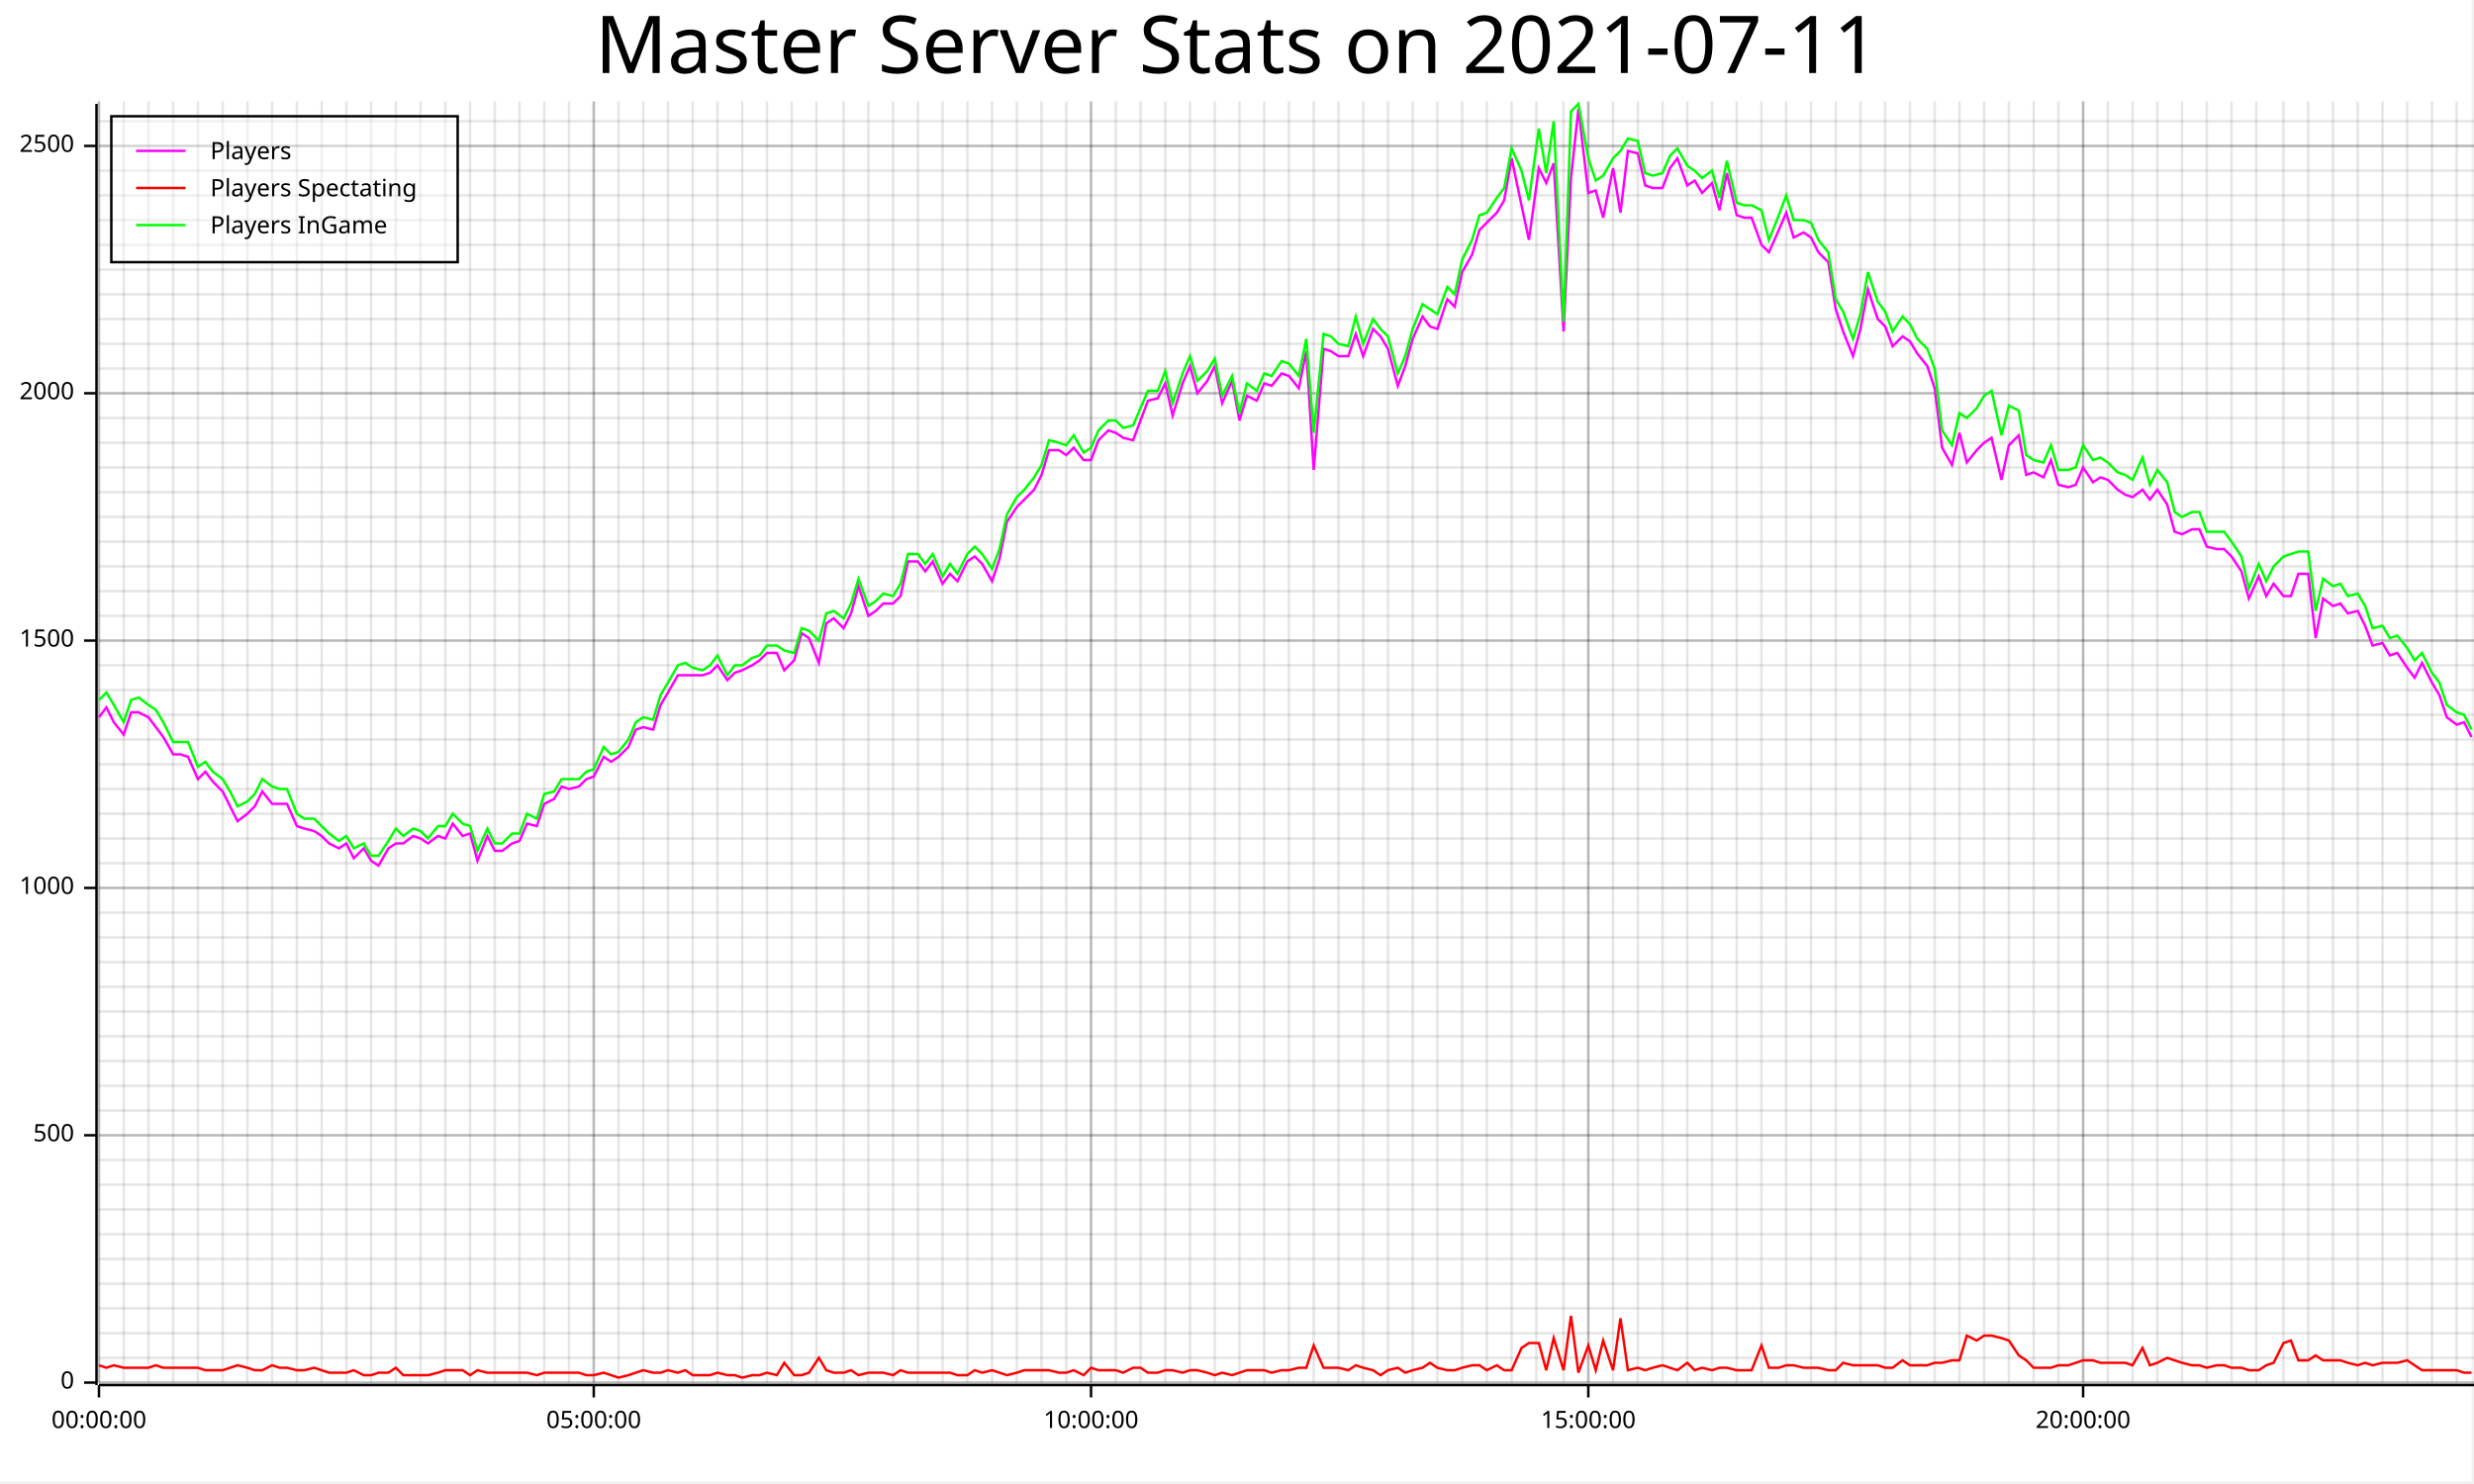
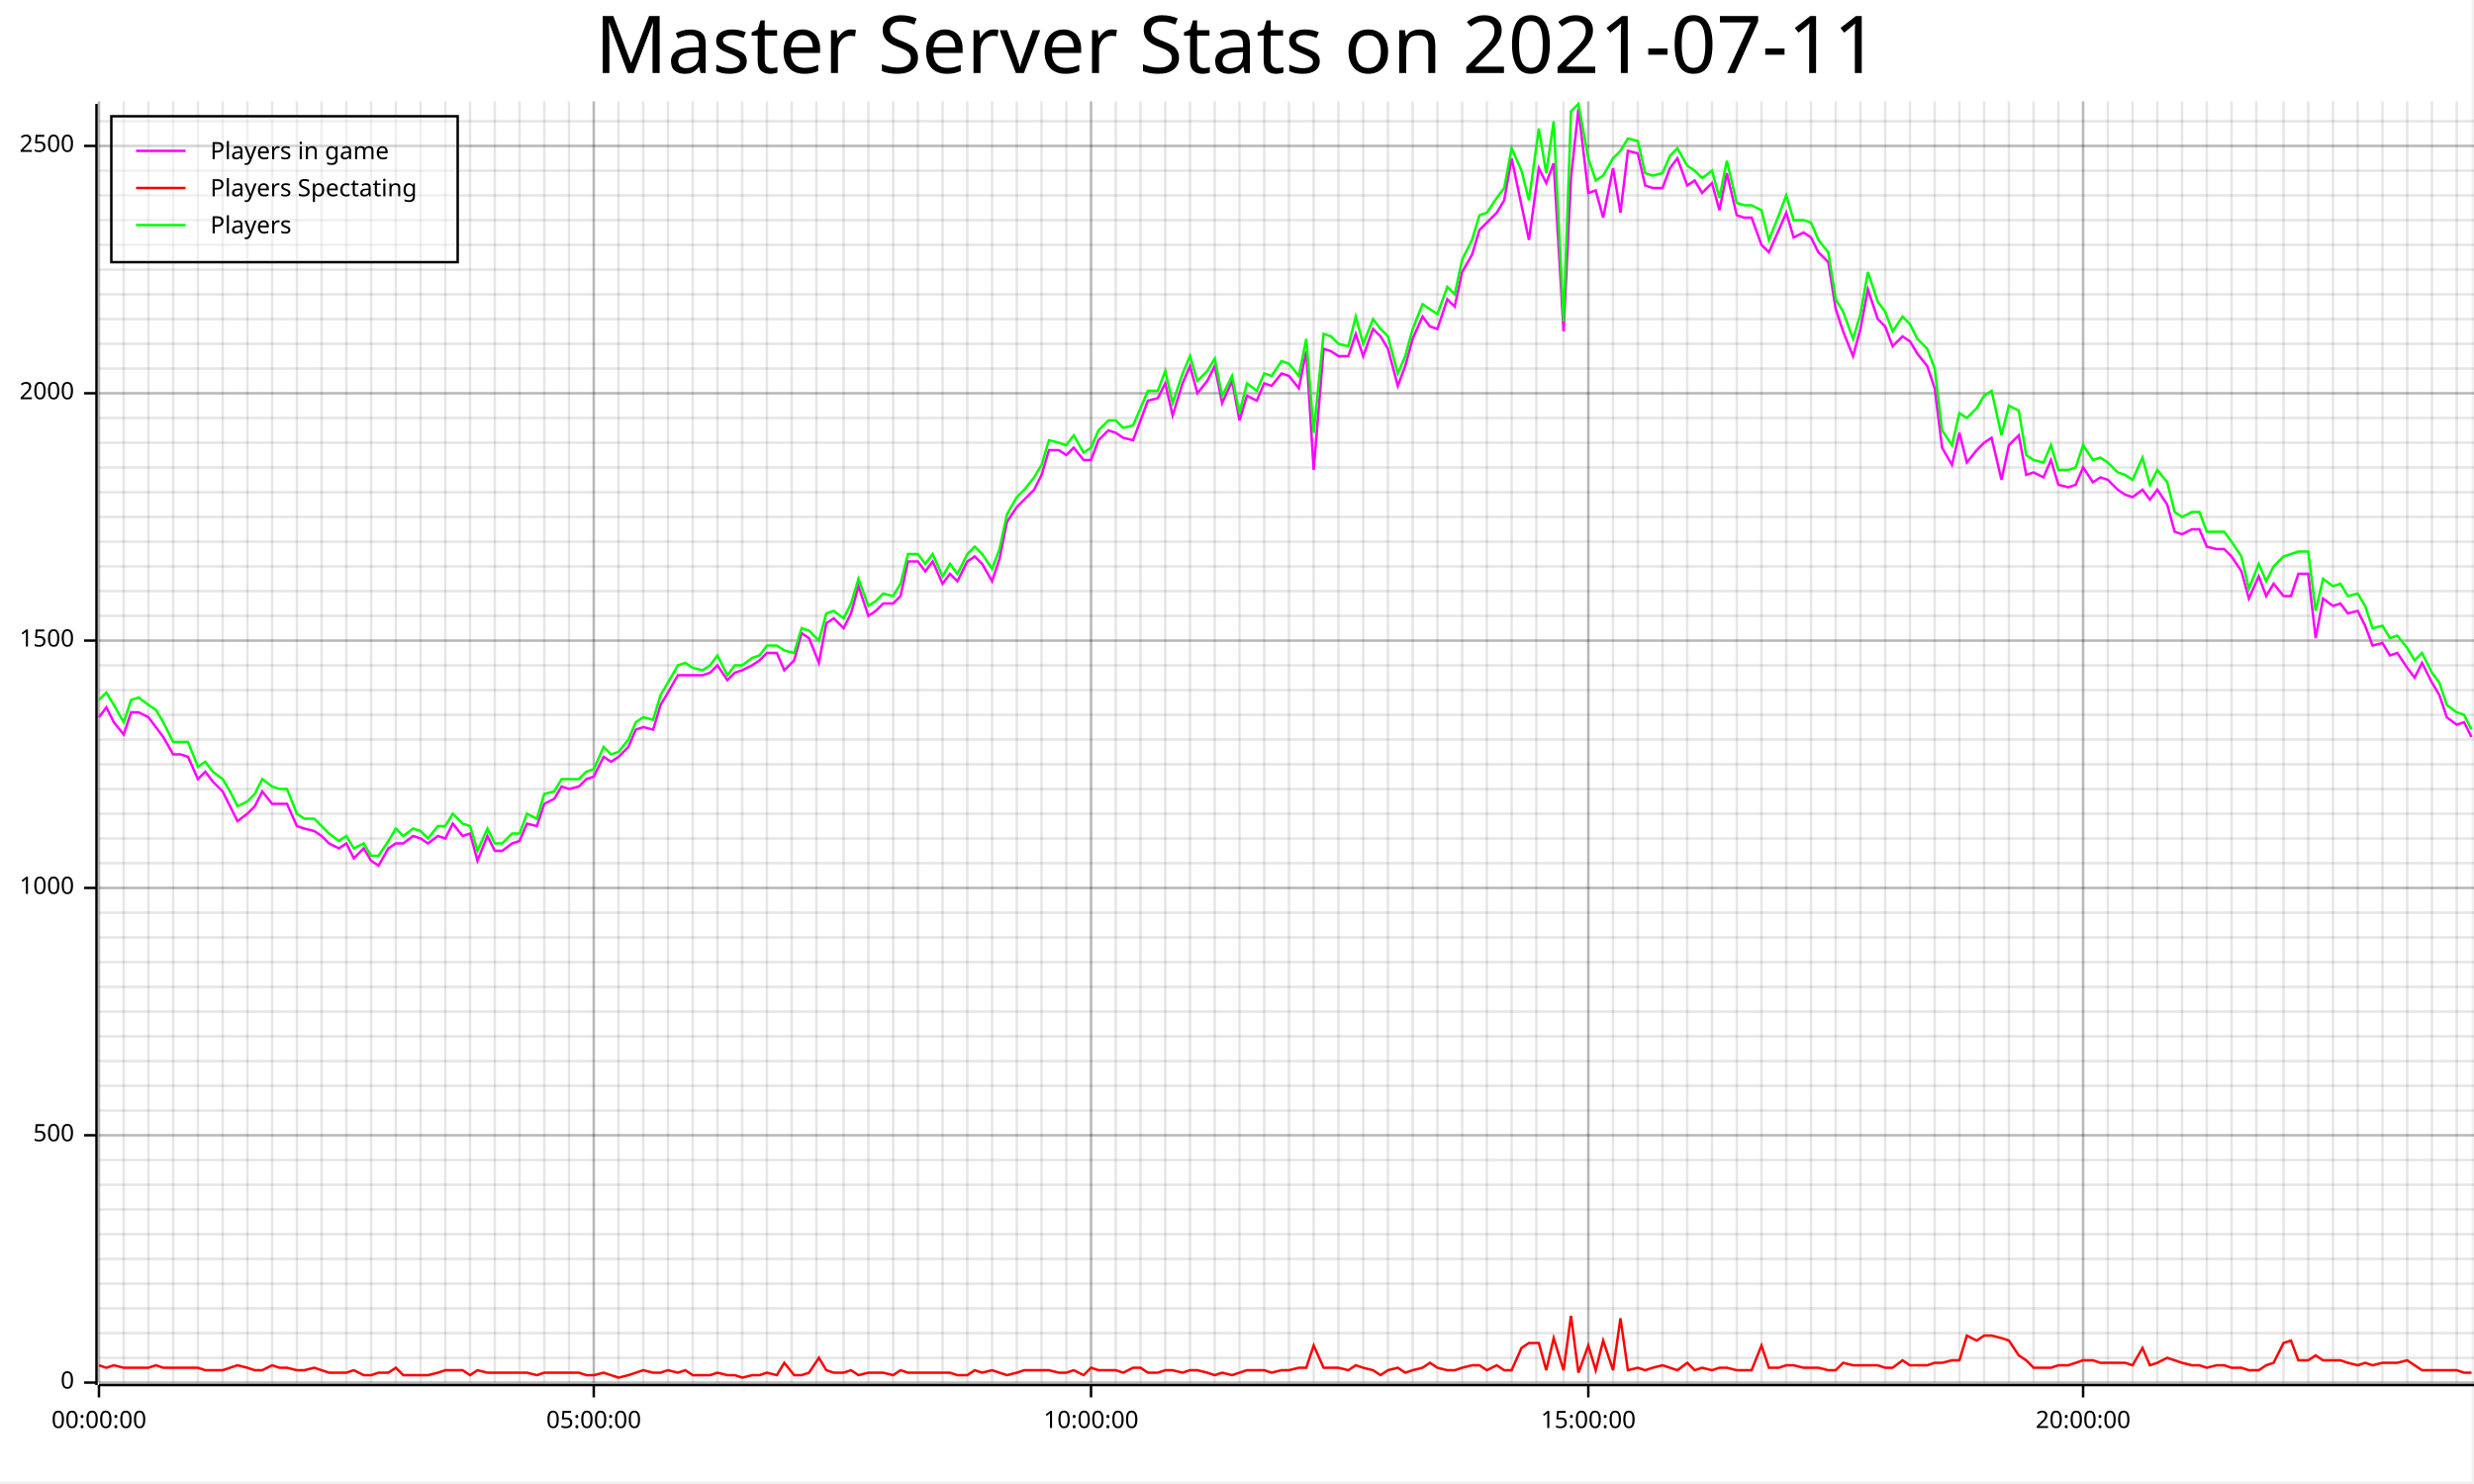
<svg xmlns="http://www.w3.org/2000/svg" width="1000" height="600" viewBox="0 0 1000 600">
  <rect x="0" y="0" width="999" height="599" opacity="1" fill="#FFFFFF" stroke="none" />
  <text x="500" y="5" dy="0.76em" text-anchor="middle" font-family="sans-serif" font-size="32.258" opacity="1" fill="#000000">
Master Server Stats on 2021-07-11
</text>
  <line opacity="0.1" stroke="#000000" stroke-width="1" x1="40" y1="559" x2="40" y2="41" />
  <line opacity="0.1" stroke="#000000" stroke-width="1" x1="50" y1="559" x2="50" y2="41" />
  <line opacity="0.1" stroke="#000000" stroke-width="1" x1="60" y1="559" x2="60" y2="41" />
  <line opacity="0.1" stroke="#000000" stroke-width="1" x1="70" y1="559" x2="70" y2="41" />
  <line opacity="0.1" stroke="#000000" stroke-width="1" x1="80" y1="559" x2="80" y2="41" />
  <line opacity="0.1" stroke="#000000" stroke-width="1" x1="90" y1="559" x2="90" y2="41" />
  <line opacity="0.1" stroke="#000000" stroke-width="1" x1="100" y1="559" x2="100" y2="41" />
  <line opacity="0.1" stroke="#000000" stroke-width="1" x1="110" y1="559" x2="110" y2="41" />
  <line opacity="0.1" stroke="#000000" stroke-width="1" x1="120" y1="559" x2="120" y2="41" />
  <line opacity="0.1" stroke="#000000" stroke-width="1" x1="130" y1="559" x2="130" y2="41" />
  <line opacity="0.1" stroke="#000000" stroke-width="1" x1="140" y1="559" x2="140" y2="41" />
  <line opacity="0.1" stroke="#000000" stroke-width="1" x1="150" y1="559" x2="150" y2="41" />
  <line opacity="0.1" stroke="#000000" stroke-width="1" x1="160" y1="559" x2="160" y2="41" />
  <line opacity="0.1" stroke="#000000" stroke-width="1" x1="170" y1="559" x2="170" y2="41" />
  <line opacity="0.1" stroke="#000000" stroke-width="1" x1="180" y1="559" x2="180" y2="41" />
  <line opacity="0.1" stroke="#000000" stroke-width="1" x1="190" y1="559" x2="190" y2="41" />
  <line opacity="0.1" stroke="#000000" stroke-width="1" x1="200" y1="559" x2="200" y2="41" />
  <line opacity="0.1" stroke="#000000" stroke-width="1" x1="210" y1="559" x2="210" y2="41" />
  <line opacity="0.1" stroke="#000000" stroke-width="1" x1="220" y1="559" x2="220" y2="41" />
  <line opacity="0.1" stroke="#000000" stroke-width="1" x1="230" y1="559" x2="230" y2="41" />
  <line opacity="0.1" stroke="#000000" stroke-width="1" x1="240" y1="559" x2="240" y2="41" />
  <line opacity="0.1" stroke="#000000" stroke-width="1" x1="250" y1="559" x2="250" y2="41" />
  <line opacity="0.1" stroke="#000000" stroke-width="1" x1="260" y1="559" x2="260" y2="41" />
  <line opacity="0.1" stroke="#000000" stroke-width="1" x1="270" y1="559" x2="270" y2="41" />
  <line opacity="0.1" stroke="#000000" stroke-width="1" x1="280" y1="559" x2="280" y2="41" />
  <line opacity="0.1" stroke="#000000" stroke-width="1" x1="290" y1="559" x2="290" y2="41" />
  <line opacity="0.1" stroke="#000000" stroke-width="1" x1="300" y1="559" x2="300" y2="41" />
  <line opacity="0.1" stroke="#000000" stroke-width="1" x1="310" y1="559" x2="310" y2="41" />
  <line opacity="0.1" stroke="#000000" stroke-width="1" x1="320" y1="559" x2="320" y2="41" />
  <line opacity="0.1" stroke="#000000" stroke-width="1" x1="330" y1="559" x2="330" y2="41" />
  <line opacity="0.1" stroke="#000000" stroke-width="1" x1="341" y1="559" x2="341" y2="41" />
  <line opacity="0.1" stroke="#000000" stroke-width="1" x1="351" y1="559" x2="351" y2="41" />
  <line opacity="0.1" stroke="#000000" stroke-width="1" x1="361" y1="559" x2="361" y2="41" />
  <line opacity="0.1" stroke="#000000" stroke-width="1" x1="371" y1="559" x2="371" y2="41" />
  <line opacity="0.1" stroke="#000000" stroke-width="1" x1="381" y1="559" x2="381" y2="41" />
  <line opacity="0.1" stroke="#000000" stroke-width="1" x1="391" y1="559" x2="391" y2="41" />
  <line opacity="0.1" stroke="#000000" stroke-width="1" x1="401" y1="559" x2="401" y2="41" />
  <line opacity="0.1" stroke="#000000" stroke-width="1" x1="411" y1="559" x2="411" y2="41" />
  <line opacity="0.1" stroke="#000000" stroke-width="1" x1="421" y1="559" x2="421" y2="41" />
  <line opacity="0.1" stroke="#000000" stroke-width="1" x1="431" y1="559" x2="431" y2="41" />
  <line opacity="0.1" stroke="#000000" stroke-width="1" x1="441" y1="559" x2="441" y2="41" />
  <line opacity="0.1" stroke="#000000" stroke-width="1" x1="451" y1="559" x2="451" y2="41" />
  <line opacity="0.1" stroke="#000000" stroke-width="1" x1="461" y1="559" x2="461" y2="41" />
  <line opacity="0.1" stroke="#000000" stroke-width="1" x1="471" y1="559" x2="471" y2="41" />
  <line opacity="0.1" stroke="#000000" stroke-width="1" x1="481" y1="559" x2="481" y2="41" />
  <line opacity="0.1" stroke="#000000" stroke-width="1" x1="491" y1="559" x2="491" y2="41" />
  <line opacity="0.1" stroke="#000000" stroke-width="1" x1="501" y1="559" x2="501" y2="41" />
  <line opacity="0.1" stroke="#000000" stroke-width="1" x1="511" y1="559" x2="511" y2="41" />
  <line opacity="0.1" stroke="#000000" stroke-width="1" x1="521" y1="559" x2="521" y2="41" />
  <line opacity="0.1" stroke="#000000" stroke-width="1" x1="531" y1="559" x2="531" y2="41" />
  <line opacity="0.1" stroke="#000000" stroke-width="1" x1="541" y1="559" x2="541" y2="41" />
  <line opacity="0.1" stroke="#000000" stroke-width="1" x1="551" y1="559" x2="551" y2="41" />
  <line opacity="0.1" stroke="#000000" stroke-width="1" x1="561" y1="559" x2="561" y2="41" />
  <line opacity="0.1" stroke="#000000" stroke-width="1" x1="571" y1="559" x2="571" y2="41" />
  <line opacity="0.1" stroke="#000000" stroke-width="1" x1="581" y1="559" x2="581" y2="41" />
  <line opacity="0.1" stroke="#000000" stroke-width="1" x1="591" y1="559" x2="591" y2="41" />
  <line opacity="0.1" stroke="#000000" stroke-width="1" x1="601" y1="559" x2="601" y2="41" />
  <line opacity="0.1" stroke="#000000" stroke-width="1" x1="611" y1="559" x2="611" y2="41" />
  <line opacity="0.1" stroke="#000000" stroke-width="1" x1="621" y1="559" x2="621" y2="41" />
  <line opacity="0.1" stroke="#000000" stroke-width="1" x1="632" y1="559" x2="632" y2="41" />
  <line opacity="0.1" stroke="#000000" stroke-width="1" x1="642" y1="559" x2="642" y2="41" />
  <line opacity="0.1" stroke="#000000" stroke-width="1" x1="652" y1="559" x2="652" y2="41" />
  <line opacity="0.1" stroke="#000000" stroke-width="1" x1="662" y1="559" x2="662" y2="41" />
  <line opacity="0.1" stroke="#000000" stroke-width="1" x1="672" y1="559" x2="672" y2="41" />
  <line opacity="0.1" stroke="#000000" stroke-width="1" x1="682" y1="559" x2="682" y2="41" />
  <line opacity="0.1" stroke="#000000" stroke-width="1" x1="692" y1="559" x2="692" y2="41" />
  <line opacity="0.1" stroke="#000000" stroke-width="1" x1="702" y1="559" x2="702" y2="41" />
  <line opacity="0.1" stroke="#000000" stroke-width="1" x1="712" y1="559" x2="712" y2="41" />
  <line opacity="0.1" stroke="#000000" stroke-width="1" x1="722" y1="559" x2="722" y2="41" />
  <line opacity="0.1" stroke="#000000" stroke-width="1" x1="732" y1="559" x2="732" y2="41" />
  <line opacity="0.1" stroke="#000000" stroke-width="1" x1="742" y1="559" x2="742" y2="41" />
  <line opacity="0.1" stroke="#000000" stroke-width="1" x1="752" y1="559" x2="752" y2="41" />
  <line opacity="0.1" stroke="#000000" stroke-width="1" x1="762" y1="559" x2="762" y2="41" />
  <line opacity="0.1" stroke="#000000" stroke-width="1" x1="772" y1="559" x2="772" y2="41" />
  <line opacity="0.1" stroke="#000000" stroke-width="1" x1="782" y1="559" x2="782" y2="41" />
  <line opacity="0.1" stroke="#000000" stroke-width="1" x1="792" y1="559" x2="792" y2="41" />
  <line opacity="0.1" stroke="#000000" stroke-width="1" x1="802" y1="559" x2="802" y2="41" />
  <line opacity="0.1" stroke="#000000" stroke-width="1" x1="812" y1="559" x2="812" y2="41" />
  <line opacity="0.1" stroke="#000000" stroke-width="1" x1="822" y1="559" x2="822" y2="41" />
  <line opacity="0.1" stroke="#000000" stroke-width="1" x1="832" y1="559" x2="832" y2="41" />
  <line opacity="0.1" stroke="#000000" stroke-width="1" x1="842" y1="559" x2="842" y2="41" />
  <line opacity="0.1" stroke="#000000" stroke-width="1" x1="852" y1="559" x2="852" y2="41" />
  <line opacity="0.1" stroke="#000000" stroke-width="1" x1="862" y1="559" x2="862" y2="41" />
  <line opacity="0.1" stroke="#000000" stroke-width="1" x1="872" y1="559" x2="872" y2="41" />
  <line opacity="0.1" stroke="#000000" stroke-width="1" x1="882" y1="559" x2="882" y2="41" />
  <line opacity="0.1" stroke="#000000" stroke-width="1" x1="892" y1="559" x2="892" y2="41" />
  <line opacity="0.1" stroke="#000000" stroke-width="1" x1="902" y1="559" x2="902" y2="41" />
  <line opacity="0.1" stroke="#000000" stroke-width="1" x1="912" y1="559" x2="912" y2="41" />
  <line opacity="0.1" stroke="#000000" stroke-width="1" x1="923" y1="559" x2="923" y2="41" />
  <line opacity="0.1" stroke="#000000" stroke-width="1" x1="933" y1="559" x2="933" y2="41" />
  <line opacity="0.1" stroke="#000000" stroke-width="1" x1="943" y1="559" x2="943" y2="41" />
  <line opacity="0.1" stroke="#000000" stroke-width="1" x1="953" y1="559" x2="953" y2="41" />
  <line opacity="0.1" stroke="#000000" stroke-width="1" x1="963" y1="559" x2="963" y2="41" />
  <line opacity="0.1" stroke="#000000" stroke-width="1" x1="973" y1="559" x2="973" y2="41" />
  <line opacity="0.1" stroke="#000000" stroke-width="1" x1="983" y1="559" x2="983" y2="41" />
  <line opacity="0.1" stroke="#000000" stroke-width="1" x1="993" y1="559" x2="993" y2="41" />
  <line opacity="0.1" stroke="#000000" stroke-width="1" x1="40" y1="559" x2="1000" y2="559" />
  <line opacity="0.1" stroke="#000000" stroke-width="1" x1="40" y1="549" x2="1000" y2="549" />
  <line opacity="0.1" stroke="#000000" stroke-width="1" x1="40" y1="539" x2="1000" y2="539" />
  <line opacity="0.1" stroke="#000000" stroke-width="1" x1="40" y1="529" x2="1000" y2="529" />
  <line opacity="0.1" stroke="#000000" stroke-width="1" x1="40" y1="519" x2="1000" y2="519" />
  <line opacity="0.1" stroke="#000000" stroke-width="1" x1="40" y1="509" x2="1000" y2="509" />
  <line opacity="0.1" stroke="#000000" stroke-width="1" x1="40" y1="499" x2="1000" y2="499" />
  <line opacity="0.1" stroke="#000000" stroke-width="1" x1="40" y1="489" x2="1000" y2="489" />
  <line opacity="0.1" stroke="#000000" stroke-width="1" x1="40" y1="479" x2="1000" y2="479" />
  <line opacity="0.1" stroke="#000000" stroke-width="1" x1="40" y1="469" x2="1000" y2="469" />
  <line opacity="0.1" stroke="#000000" stroke-width="1" x1="40" y1="459" x2="1000" y2="459" />
  <line opacity="0.1" stroke="#000000" stroke-width="1" x1="40" y1="449" x2="1000" y2="449" />
  <line opacity="0.1" stroke="#000000" stroke-width="1" x1="40" y1="439" x2="1000" y2="439" />
  <line opacity="0.1" stroke="#000000" stroke-width="1" x1="40" y1="429" x2="1000" y2="429" />
  <line opacity="0.1" stroke="#000000" stroke-width="1" x1="40" y1="419" x2="1000" y2="419" />
  <line opacity="0.1" stroke="#000000" stroke-width="1" x1="40" y1="409" x2="1000" y2="409" />
  <line opacity="0.1" stroke="#000000" stroke-width="1" x1="40" y1="399" x2="1000" y2="399" />
  <line opacity="0.1" stroke="#000000" stroke-width="1" x1="40" y1="389" x2="1000" y2="389" />
  <line opacity="0.1" stroke="#000000" stroke-width="1" x1="40" y1="379" x2="1000" y2="379" />
  <line opacity="0.1" stroke="#000000" stroke-width="1" x1="40" y1="369" x2="1000" y2="369" />
  <line opacity="0.1" stroke="#000000" stroke-width="1" x1="40" y1="359" x2="1000" y2="359" />
  <line opacity="0.1" stroke="#000000" stroke-width="1" x1="40" y1="349" x2="1000" y2="349" />
  <line opacity="0.1" stroke="#000000" stroke-width="1" x1="40" y1="339" x2="1000" y2="339" />
  <line opacity="0.1" stroke="#000000" stroke-width="1" x1="40" y1="329" x2="1000" y2="329" />
  <line opacity="0.1" stroke="#000000" stroke-width="1" x1="40" y1="319" x2="1000" y2="319" />
  <line opacity="0.1" stroke="#000000" stroke-width="1" x1="40" y1="309" x2="1000" y2="309" />
  <line opacity="0.1" stroke="#000000" stroke-width="1" x1="40" y1="299" x2="1000" y2="299" />
  <line opacity="0.1" stroke="#000000" stroke-width="1" x1="40" y1="289" x2="1000" y2="289" />
  <line opacity="0.1" stroke="#000000" stroke-width="1" x1="40" y1="279" x2="1000" y2="279" />
  <line opacity="0.1" stroke="#000000" stroke-width="1" x1="40" y1="269" x2="1000" y2="269" />
  <line opacity="0.1" stroke="#000000" stroke-width="1" x1="40" y1="259" x2="1000" y2="259" />
  <line opacity="0.1" stroke="#000000" stroke-width="1" x1="40" y1="249" x2="1000" y2="249" />
  <line opacity="0.1" stroke="#000000" stroke-width="1" x1="40" y1="239" x2="1000" y2="239" />
  <line opacity="0.1" stroke="#000000" stroke-width="1" x1="40" y1="229" x2="1000" y2="229" />
  <line opacity="0.1" stroke="#000000" stroke-width="1" x1="40" y1="219" x2="1000" y2="219" />
  <line opacity="0.1" stroke="#000000" stroke-width="1" x1="40" y1="209" x2="1000" y2="209" />
  <line opacity="0.1" stroke="#000000" stroke-width="1" x1="40" y1="199" x2="1000" y2="199" />
  <line opacity="0.1" stroke="#000000" stroke-width="1" x1="40" y1="189" x2="1000" y2="189" />
  <line opacity="0.1" stroke="#000000" stroke-width="1" x1="40" y1="179" x2="1000" y2="179" />
  <line opacity="0.1" stroke="#000000" stroke-width="1" x1="40" y1="169" x2="1000" y2="169" />
  <line opacity="0.1" stroke="#000000" stroke-width="1" x1="40" y1="159" x2="1000" y2="159" />
  <line opacity="0.1" stroke="#000000" stroke-width="1" x1="40" y1="149" x2="1000" y2="149" />
  <line opacity="0.1" stroke="#000000" stroke-width="1" x1="40" y1="139" x2="1000" y2="139" />
  <line opacity="0.1" stroke="#000000" stroke-width="1" x1="40" y1="129" x2="1000" y2="129" />
  <line opacity="0.1" stroke="#000000" stroke-width="1" x1="40" y1="119" x2="1000" y2="119" />
  <line opacity="0.1" stroke="#000000" stroke-width="1" x1="40" y1="109" x2="1000" y2="109" />
  <line opacity="0.1" stroke="#000000" stroke-width="1" x1="40" y1="99" x2="1000" y2="99" />
  <line opacity="0.1" stroke="#000000" stroke-width="1" x1="40" y1="89" x2="1000" y2="89" />
  <line opacity="0.1" stroke="#000000" stroke-width="1" x1="40" y1="79" x2="1000" y2="79" />
  <line opacity="0.1" stroke="#000000" stroke-width="1" x1="40" y1="69" x2="1000" y2="69" />
  <line opacity="0.1" stroke="#000000" stroke-width="1" x1="40" y1="59" x2="1000" y2="59" />
  <line opacity="0.1" stroke="#000000" stroke-width="1" x1="40" y1="49" x2="1000" y2="49" />
  <line opacity="0.2" stroke="#000000" stroke-width="1" x1="40" y1="559" x2="40" y2="41" />
  <line opacity="0.2" stroke="#000000" stroke-width="1" x1="240" y1="559" x2="240" y2="41" />
  <line opacity="0.2" stroke="#000000" stroke-width="1" x1="441" y1="559" x2="441" y2="41" />
  <line opacity="0.2" stroke="#000000" stroke-width="1" x1="642" y1="559" x2="642" y2="41" />
  <line opacity="0.2" stroke="#000000" stroke-width="1" x1="842" y1="559" x2="842" y2="41" />
  <line opacity="0.2" stroke="#000000" stroke-width="1" x1="40" y1="559" x2="1000" y2="559" />
  <line opacity="0.2" stroke="#000000" stroke-width="1" x1="40" y1="459" x2="1000" y2="459" />
  <line opacity="0.2" stroke="#000000" stroke-width="1" x1="40" y1="359" x2="1000" y2="359" />
  <line opacity="0.2" stroke="#000000" stroke-width="1" x1="40" y1="259" x2="1000" y2="259" />
  <line opacity="0.2" stroke="#000000" stroke-width="1" x1="40" y1="159" x2="1000" y2="159" />
  <line opacity="0.2" stroke="#000000" stroke-width="1" x1="40" y1="59" x2="1000" y2="59" />
  <polyline fill="none" opacity="1" stroke="#000000" stroke-width="1" points="39,42 39,560 " />
  <text x="30" y="559" dy="0.5ex" text-anchor="end" font-family="sans-serif" font-size="9.677" opacity="1" fill="#000000">
0
</text>
  <polyline fill="none" opacity="1" stroke="#000000" stroke-width="1" points="34,559 39,559 " />
  <text x="30" y="459" dy="0.5ex" text-anchor="end" font-family="sans-serif" font-size="9.677" opacity="1" fill="#000000">
500
</text>
  <polyline fill="none" opacity="1" stroke="#000000" stroke-width="1" points="34,459 39,459 " />
  <text x="30" y="359" dy="0.5ex" text-anchor="end" font-family="sans-serif" font-size="9.677" opacity="1" fill="#000000">
1000
</text>
  <polyline fill="none" opacity="1" stroke="#000000" stroke-width="1" points="34,359 39,359 " />
  <text x="30" y="259" dy="0.5ex" text-anchor="end" font-family="sans-serif" font-size="9.677" opacity="1" fill="#000000">
1500
</text>
  <polyline fill="none" opacity="1" stroke="#000000" stroke-width="1" points="34,259 39,259 " />
  <text x="30" y="159" dy="0.5ex" text-anchor="end" font-family="sans-serif" font-size="9.677" opacity="1" fill="#000000">
2000
</text>
  <polyline fill="none" opacity="1" stroke="#000000" stroke-width="1" points="34,159 39,159 " />
  <text x="30" y="59" dy="0.5ex" text-anchor="end" font-family="sans-serif" font-size="9.677" opacity="1" fill="#000000">
2500
</text>
  <polyline fill="none" opacity="1" stroke="#000000" stroke-width="1" points="34,59 39,59 " />
  <polyline fill="none" opacity="1" stroke="#000000" stroke-width="1" points="40,560 1000,560 " />
  <text x="40" y="570" dy="0.76em" text-anchor="middle" font-family="sans-serif" font-size="9.677" opacity="1" fill="#000000">
00:00:00
</text>
  <polyline fill="none" opacity="1" stroke="#000000" stroke-width="1" points="40,560 40,565 " />
  <text x="240" y="570" dy="0.76em" text-anchor="middle" font-family="sans-serif" font-size="9.677" opacity="1" fill="#000000">
05:00:00
</text>
  <polyline fill="none" opacity="1" stroke="#000000" stroke-width="1" points="240,560 240,565 " />
  <text x="441" y="570" dy="0.76em" text-anchor="middle" font-family="sans-serif" font-size="9.677" opacity="1" fill="#000000">
10:00:00
</text>
  <polyline fill="none" opacity="1" stroke="#000000" stroke-width="1" points="441,560 441,565 " />
  <text x="642" y="570" dy="0.76em" text-anchor="middle" font-family="sans-serif" font-size="9.677" opacity="1" fill="#000000">
15:00:00
</text>
  <polyline fill="none" opacity="1" stroke="#000000" stroke-width="1" points="642,560 642,565 " />
  <text x="842" y="570" dy="0.76em" text-anchor="middle" font-family="sans-serif" font-size="9.677" opacity="1" fill="#000000">
20:00:00
</text>
  <polyline fill="none" opacity="1" stroke="#000000" stroke-width="1" points="842,560 842,565 " />
  <polyline fill="none" opacity="1" stroke="#FF00FF" stroke-width="1" points="40,290 43,286 46,292 50,297 53,288 56,288 60,290 63,294 66,298 70,305 73,305 76,306 80,315 83,312 86,316 90,320 93,326 96,332 100,329 103,326 106,320 110,325 113,325 116,325 120,334 123,335 127,336 130,338 133,341 137,343 140,341 143,347 147,343 150,348 153,350 157,343 160,341 163,341 167,338 170,339 173,341 177,338 180,339 183,333 187,338 190,337 193,348 197,338 200,344 203,344 207,341 210,340 213,333 217,334 220,325 224,323 227,318 230,319 234,318 237,315 240,314 244,306 247,308 250,306 254,302 257,295 260,294 264,295 267,285 270,280 274,273 277,273 280,273 284,273 287,272 290,269 294,275 297,272 300,271 304,269 307,267 310,264 314,264 317,271 321,267 324,256 327,258 331,268 334,252 337,250 341,254 344,248 347,237 351,249 354,247 357,244 361,244 364,241 367,227 371,227 374,231 377,227 381,236 384,232 387,235 391,227 394,225 397,228 401,235 404,226 407,211 411,205 414,202 418,198 421,192 424,182 428,182 431,184 434,181 438,186 441,186 444,178 448,174 451,175 454,177 458,178 461,170 464,162 468,161 471,155 474,168 478,155 481,148 484,159 488,154 491,148 494,163 498,154 501,170 504,160 508,162 511,155 514,156 518,151 521,152 525,157 528,142 531,190 535,141 538,142 541,144 545,144 548,135 551,144 555,133 558,136 561,141 565,156 568,148 571,137 575,128 578,132 581,133 585,121 588,124 591,110 595,103 598,93 601,90 605,86 608,81 611,64 615,83 618,97 622,68 625,74 628,66 632,134 635,72 638,44 642,78 645,77 648,88 652,68 655,86 658,61 662,62 665,75 668,76 672,76 675,68 678,64 682,75 685,73 688,78 692,74 695,85 698,70 702,87 705,88 708,88 712,99 715,102 719,93 722,86 725,96 729,94 732,96 735,102 739,106 742,125 745,134 749,144 752,133 755,117 759,129 762,132 765,140 769,136 772,138 775,143 779,148 782,157 785,181 789,188 792,175 795,187 799,182 802,179 805,177 809,194 812,180 816,176 819,192 822,191 826,193 829,186 832,196 836,197 839,196 842,189 846,195 849,193 852,194 856,198 859,200 862,201 866,198 869,202 872,198 876,204 879,215 882,216 886,214 889,214 892,221 896,222 899,222 902,225 906,231 909,242 913,233 916,241 919,236 923,241 926,241 929,232 933,232 936,258 939,242 943,245 946,244 949,248 953,247 956,253 959,261 963,260 966,265 969,264 973,270 976,274 979,268 983,276 986,281 989,290 993,293 996,292 999,298 " />
  <polyline fill="none" opacity="1" stroke="#FF0000" stroke-width="1" points="40,552 43,553 46,552 50,553 53,553 56,553 60,553 63,552 66,553 70,553 73,553 76,553 80,553 83,554 86,554 90,554 93,553 96,552 100,553 103,554 106,554 110,552 113,553 116,553 120,554 123,554 127,553 130,554 133,555 137,555 140,555 143,554 147,556 150,556 153,555 157,555 160,553 163,556 167,556 170,556 173,556 177,555 180,554 183,554 187,554 190,556 193,554 197,555 200,555 203,555 207,555 210,555 213,555 217,556 220,555 224,555 227,555 230,555 234,555 237,556 240,556 244,555 247,556 250,557 254,556 257,555 260,554 264,555 267,555 270,554 274,555 277,554 280,556 284,556 287,556 290,555 294,556 297,556 300,557 304,556 307,556 310,555 314,556 317,551 321,556 324,556 327,555 331,549 334,554 337,555 341,555 344,554 347,556 351,555 354,555 357,555 361,556 364,554 367,555 371,555 374,555 377,555 381,555 384,555 387,556 391,556 394,554 397,555 401,554 404,555 407,556 411,555 414,554 418,554 421,554 424,554 428,555 431,555 434,554 438,556 441,553 444,554 448,554 451,554 454,555 458,553 461,553 464,555 468,555 471,554 474,554 478,555 481,554 484,554 488,555 491,556 494,555 498,556 501,555 504,554 508,554 511,554 514,555 518,554 521,554 525,553 528,553 531,544 535,553 538,553 541,553 545,554 548,552 551,553 555,554 558,556 561,554 565,553 568,555 571,554 575,553 578,551 581,553 585,554 588,554 591,553 595,552 598,552 601,554 605,552 608,554 611,554 615,545 618,543 622,543 625,554 628,541 632,554 635,532 638,555 642,544 645,554 648,542 652,554 655,533 658,554 662,553 665,554 668,553 672,552 675,553 678,554 682,551 685,554 688,553 692,554 695,553 698,553 702,554 705,554 708,554 712,544 715,553 719,553 722,552 725,552 729,553 732,553 735,553 739,554 742,554 745,551 749,552 752,552 755,552 759,552 762,553 765,553 769,550 772,552 775,552 779,552 782,551 785,551 789,550 792,550 795,540 799,542 802,540 805,540 809,541 812,542 816,548 819,550 822,553 826,553 829,553 832,552 836,552 839,551 842,550 846,550 849,551 852,551 856,551 859,551 862,552 866,545 869,552 872,551 876,549 879,550 882,551 886,552 889,552 892,553 896,552 899,552 902,553 906,553 909,554 913,554 916,552 919,551 923,543 926,542 929,550 933,550 936,548 939,550 943,550 946,550 949,551 953,552 956,551 959,552 963,551 966,551 969,551 973,550 976,552 979,554 983,554 986,554 989,554 993,554 996,555 999,555 " />
  <polyline fill="none" opacity="1" stroke="#00FF00" stroke-width="1" points="40,283 43,280 46,285 50,292 53,283 56,282 60,285 63,287 66,292 70,300 73,300 76,300 80,310 83,308 86,312 90,315 93,320 96,326 100,324 103,321 106,315 110,318 113,319 116,319 120,329 123,331 127,331 130,334 133,337 137,340 140,338 143,343 147,341 150,346 153,346 157,340 160,335 163,338 167,335 170,336 173,339 177,334 180,334 183,329 187,333 190,334 193,344 197,335 200,341 203,341 207,337 210,337 213,329 217,331 220,321 224,320 227,315 230,315 234,315 237,312 240,311 244,302 247,305 250,304 254,299 257,292 260,290 264,291 267,281 270,276 274,269 277,268 280,270 284,271 287,269 290,265 294,273 297,269 300,269 304,266 307,265 310,261 314,261 317,263 321,264 324,254 327,255 331,259 334,248 337,247 341,250 344,244 347,234 351,245 354,243 357,240 361,241 364,236 367,224 371,224 374,228 377,224 381,233 384,228 387,232 391,224 394,221 397,224 401,230 404,222 407,208 411,201 414,198 418,193 421,188 424,178 428,179 431,180 434,176 438,183 441,181 444,174 448,170 451,170 454,173 458,172 461,165 464,158 468,158 471,150 474,163 478,151 481,144 484,154 488,150 491,145 494,160 498,152 501,167 504,155 508,158 511,151 514,152 518,146 521,147 525,152 528,137 531,175 535,135 538,136 541,139 545,140 548,128 551,139 555,129 558,133 561,136 565,151 568,144 571,133 575,123 578,125 581,127 585,116 588,119 591,105 595,97 598,87 601,86 605,80 608,76 611,60 615,69 618,81 622,52 625,70 628,49 632,130 635,45 638,42 642,64 645,73 648,71 652,64 655,61 658,56 662,57 665,70 668,71 672,70 675,63 678,60 682,67 685,69 688,72 692,69 695,80 698,65 702,82 705,83 708,83 712,85 715,97 719,87 722,79 725,89 729,89 732,90 735,97 739,102 742,121 745,126 749,137 752,127 755,110 759,122 762,126 765,134 769,128 772,131 775,137 779,141 782,149 785,174 789,180 792,167 795,169 799,165 802,160 805,158 809,176 812,164 816,166 819,184 822,186 826,187 829,180 832,190 836,190 839,189 842,180 846,186 849,185 852,187 856,191 859,192 862,194 866,185 869,196 872,190 876,195 879,207 882,209 886,207 889,207 892,215 896,215 899,215 902,219 906,225 909,238 913,228 916,235 919,229 923,225 926,224 929,223 933,223 936,247 939,234 943,237 946,236 949,241 953,240 956,245 959,254 963,253 966,258 969,257 973,262 976,267 979,264 983,272 986,276 989,285 993,288 996,289 999,295 " />
  <rect x="45" y="47" width="140" height="59" opacity="0.4" fill="#FFFFFF" stroke="none" />
  <rect x="45" y="47" width="140" height="59" opacity="1" fill="none" stroke="#000000" />
  <text x="85" y="57" dy="0.76em" text-anchor="start" font-family="sans-serif" font-size="9.677" opacity="1" fill="#000000">
- Players
+ Players in game
</text>
  <text x="85" y="72" dy="0.76em" text-anchor="start" font-family="sans-serif" font-size="9.677" opacity="1" fill="#000000">
Players Spectating
</text>
  <text x="85" y="87" dy="0.76em" text-anchor="start" font-family="sans-serif" font-size="9.677" opacity="1" fill="#000000">
- Players InGame
+ Players
</text>
  <polyline fill="none" opacity="1" stroke="#FF00FF" stroke-width="1" points="55,61 75,61 " />
  <polyline fill="none" opacity="1" stroke="#FF0000" stroke-width="1" points="55,76 75,76 " />
  <polyline fill="none" opacity="1" stroke="#00FF00" stroke-width="1" points="55,91 75,91 " />
</svg>
